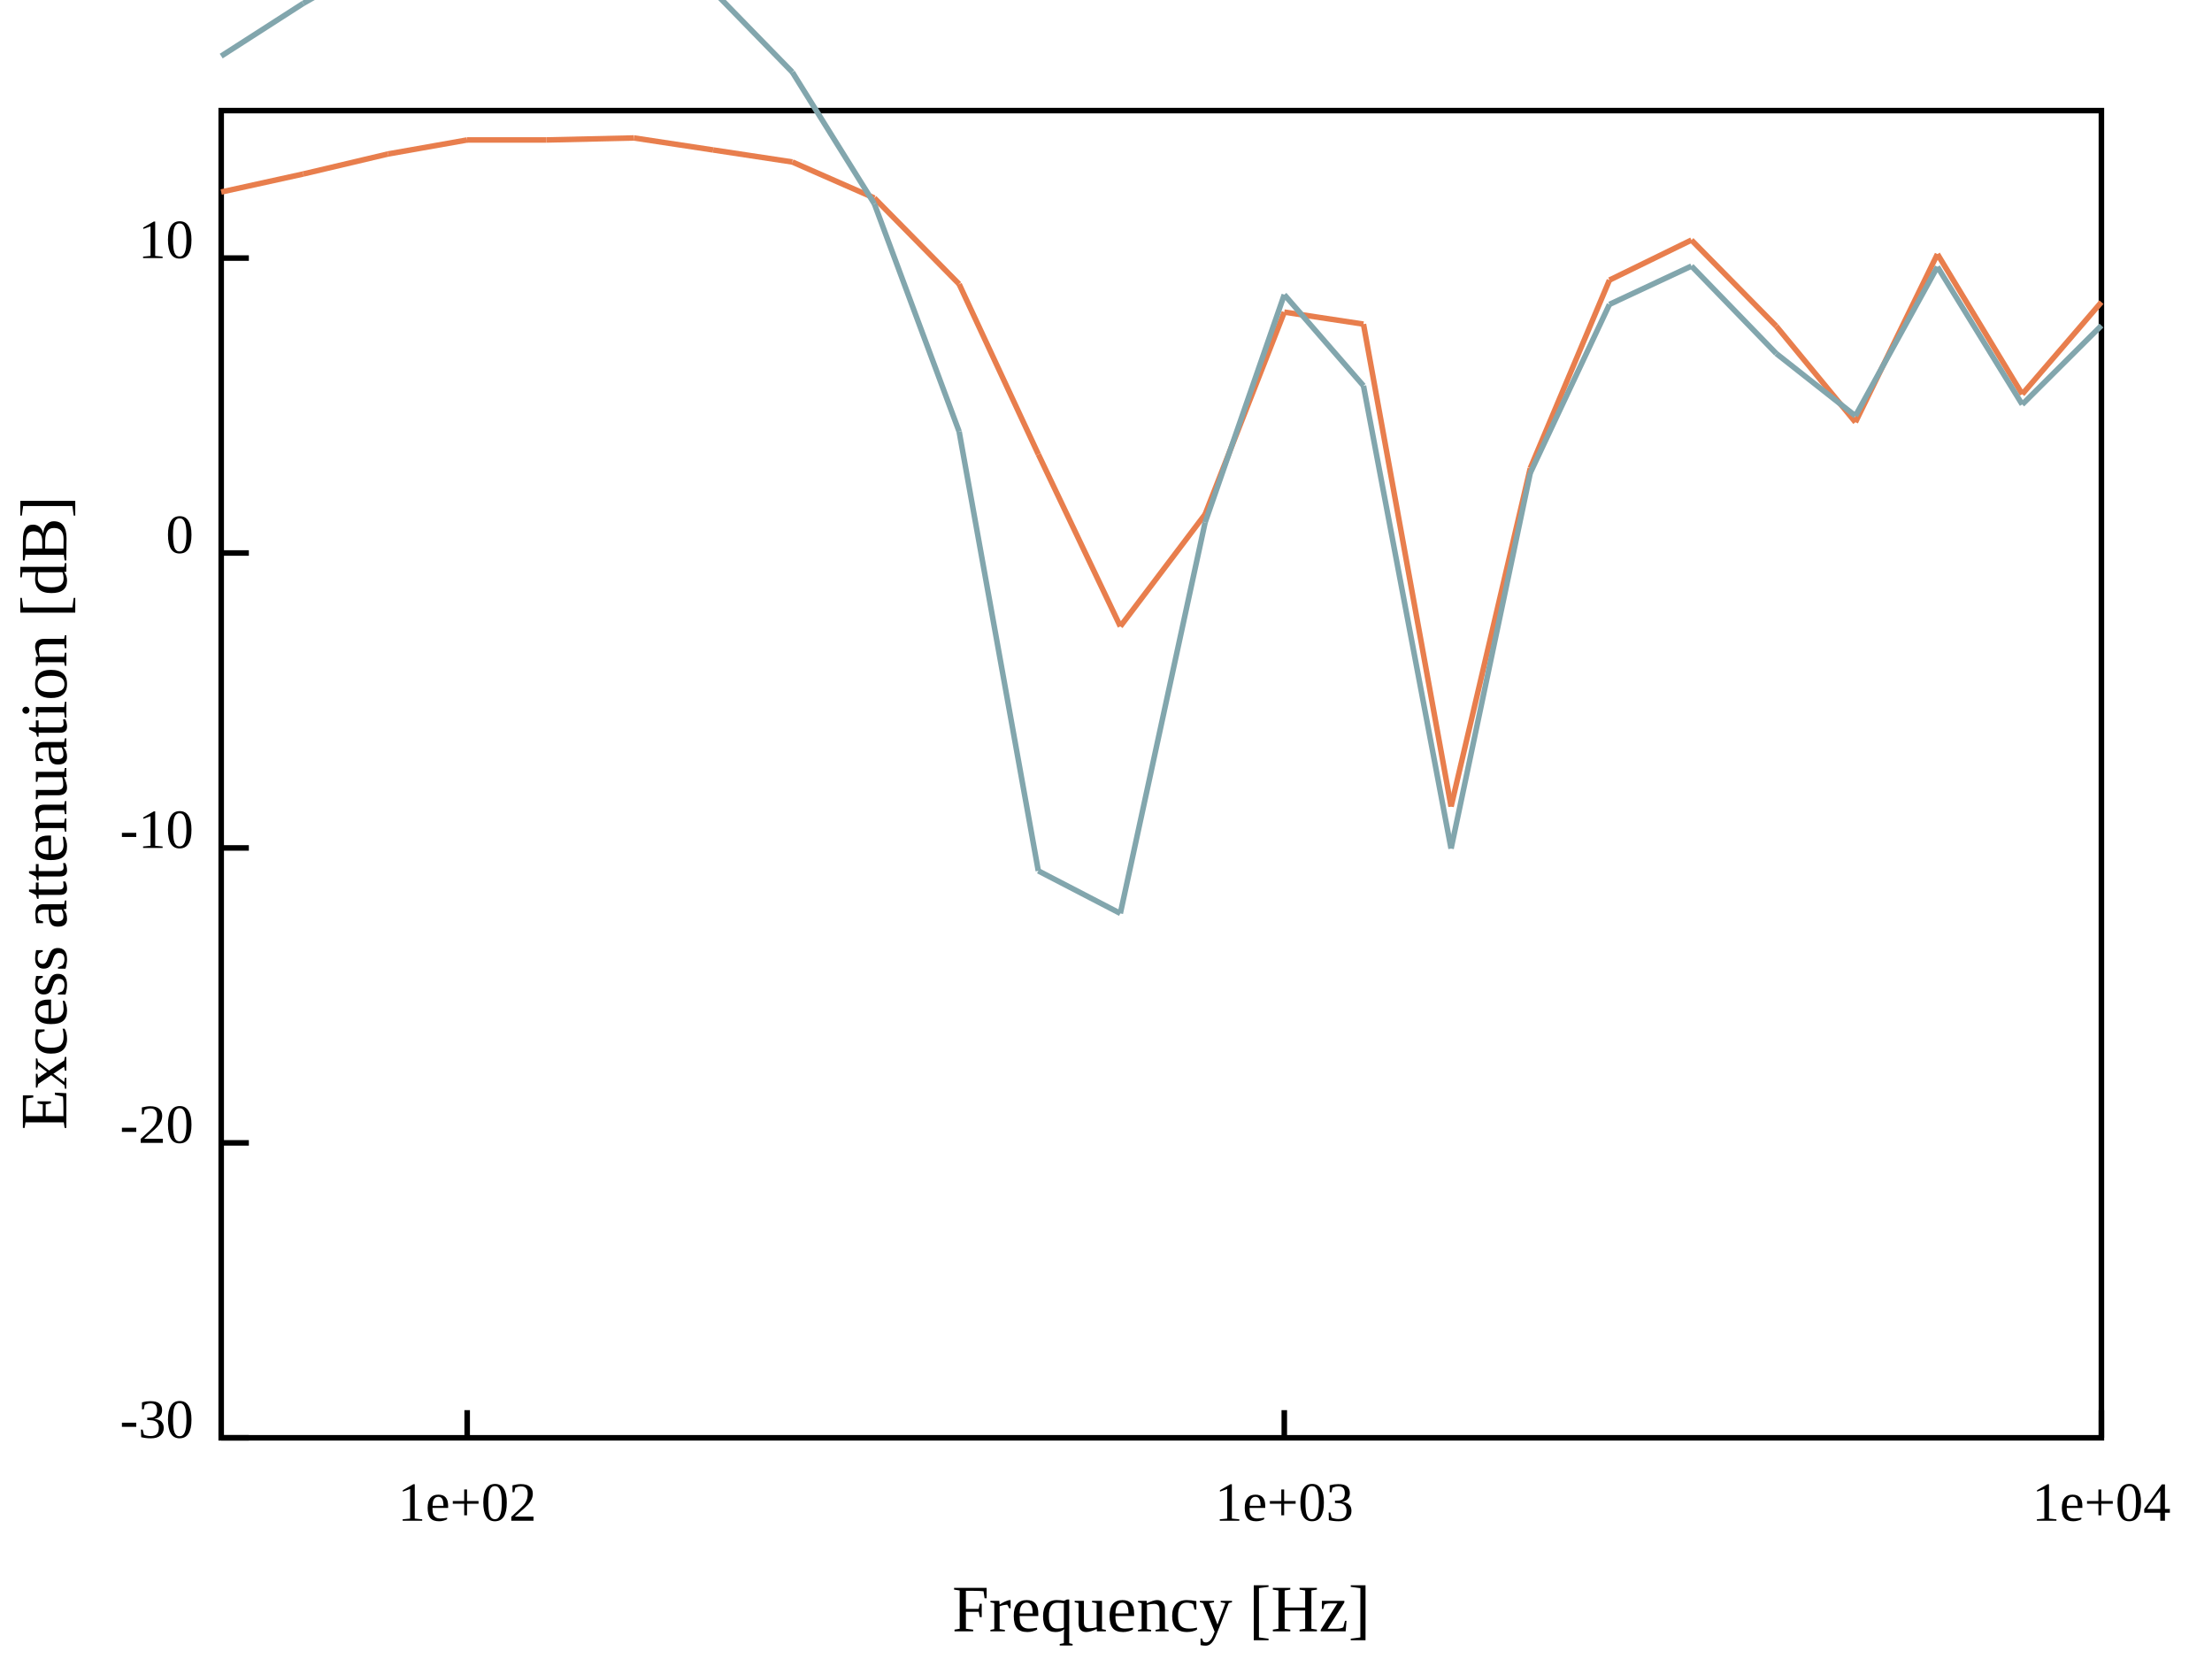
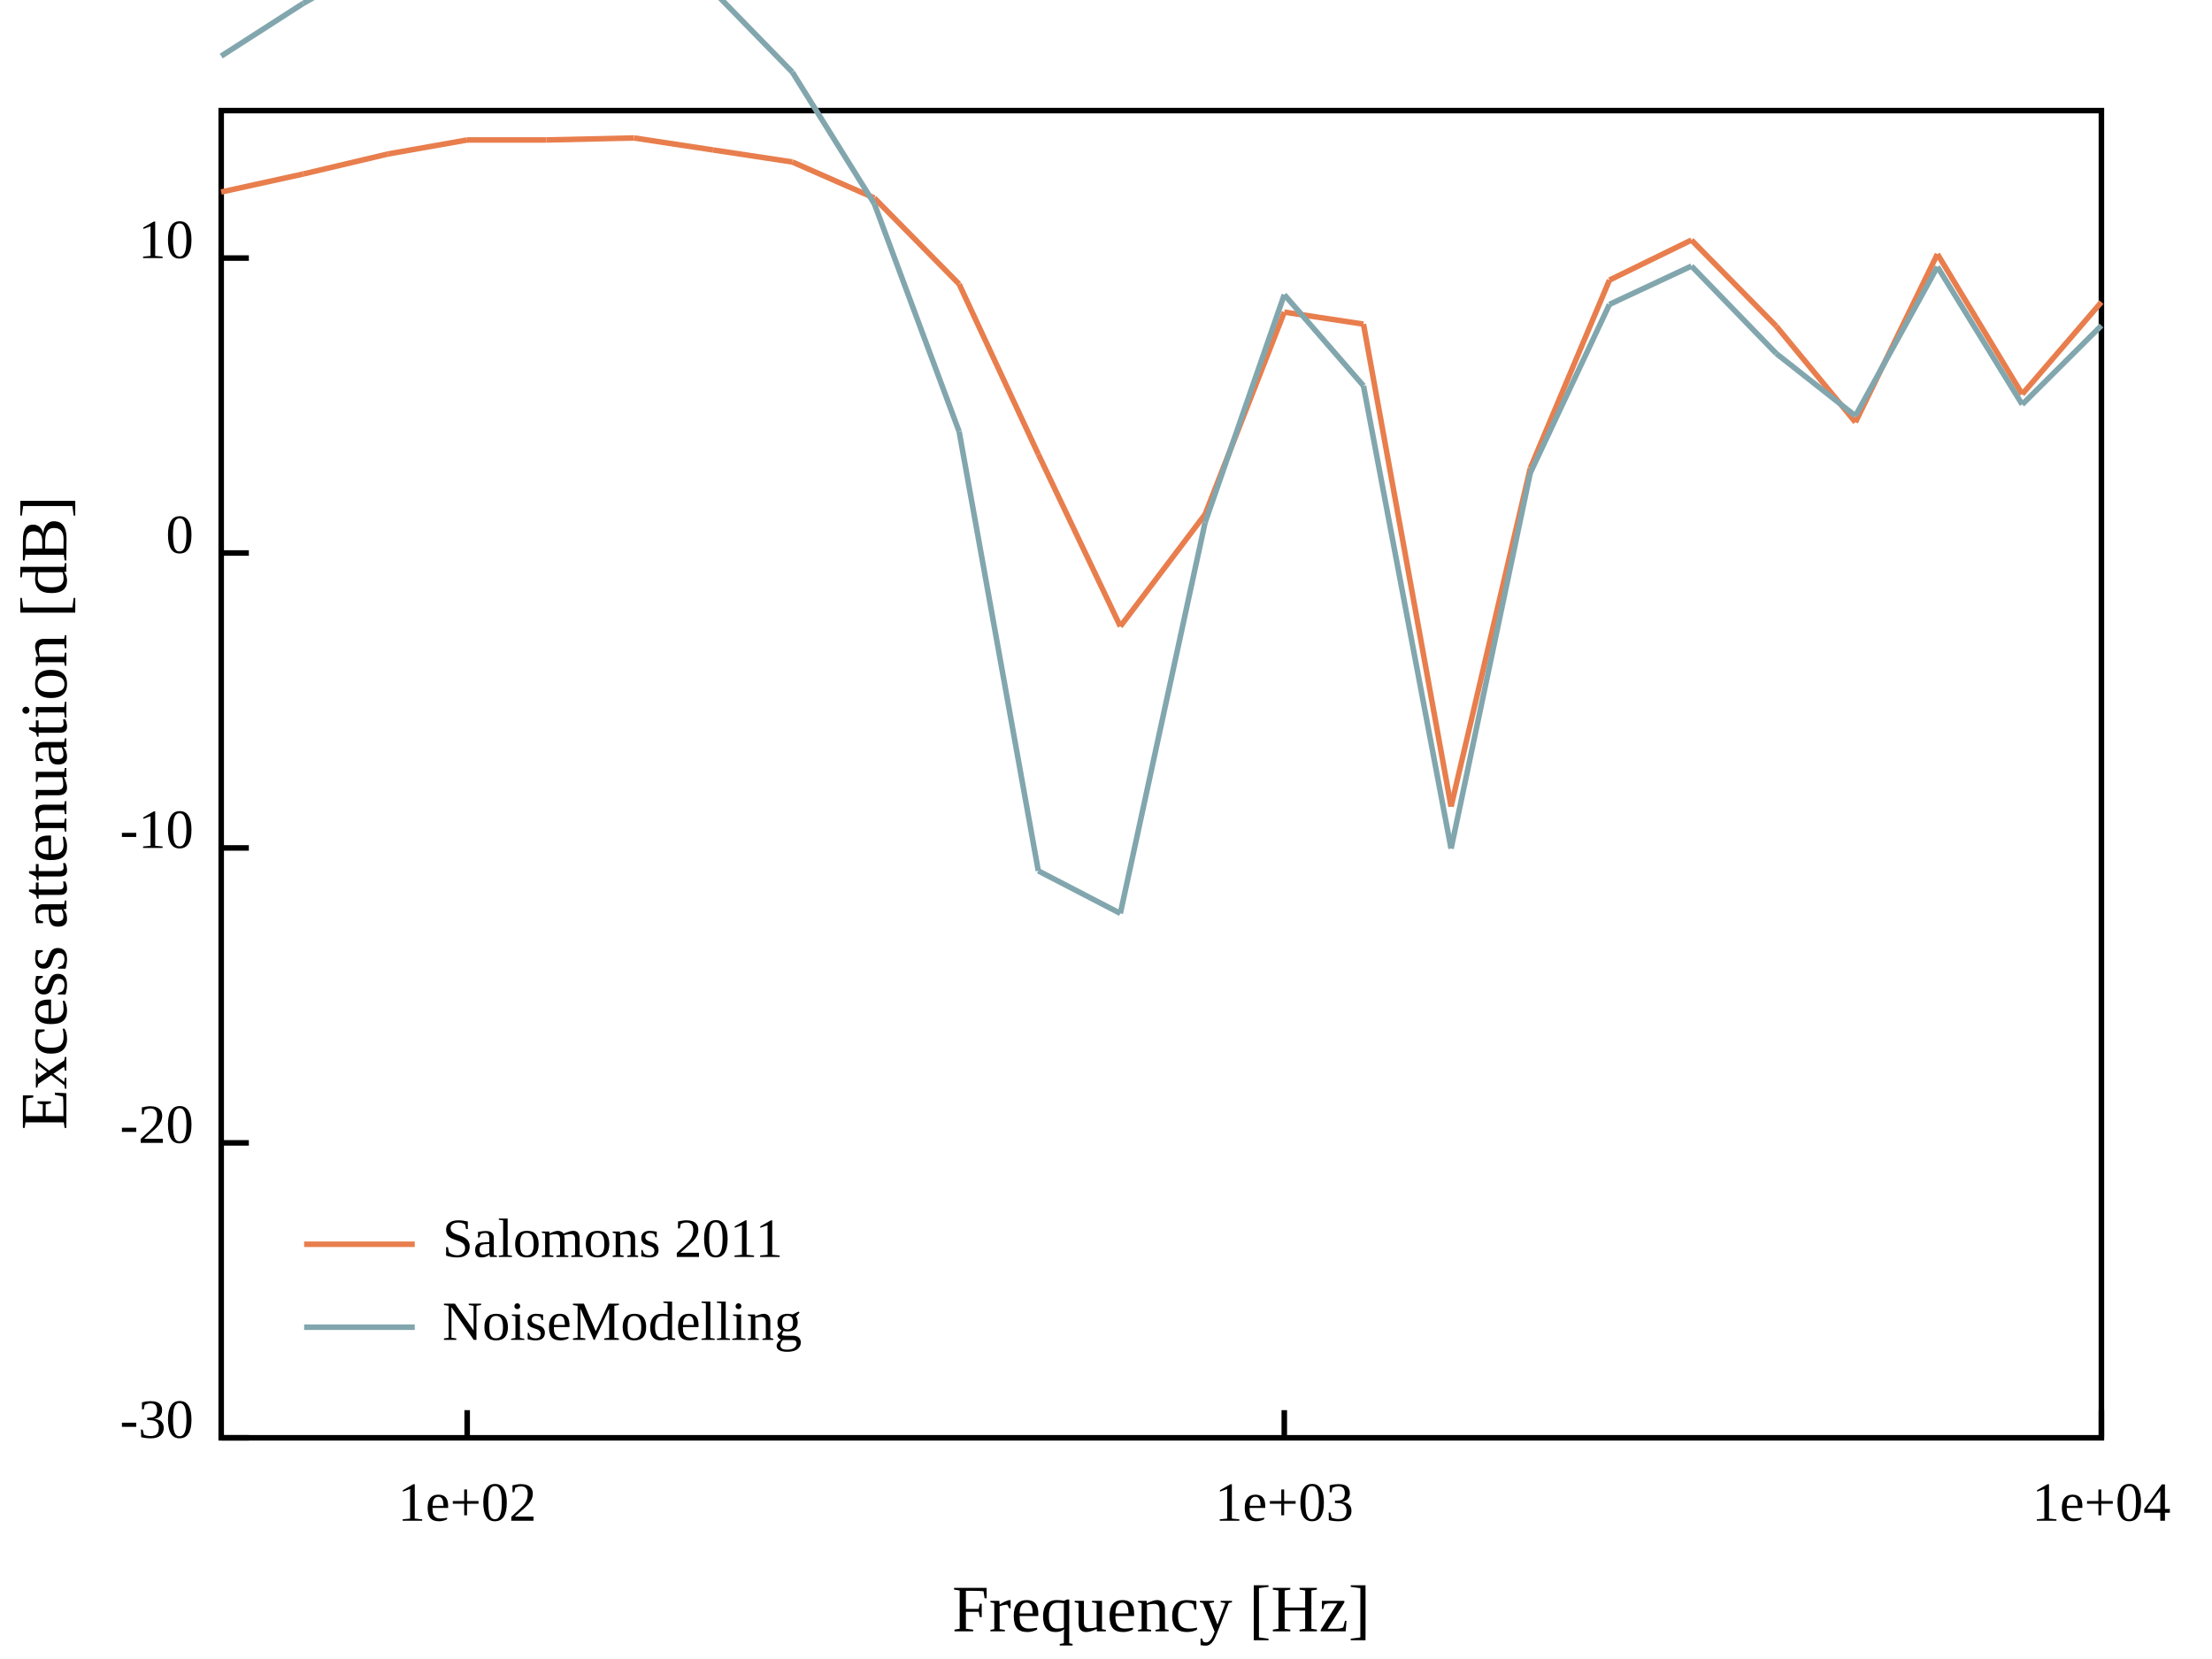
<svg height="300" width="400">
  <rect width="400" height="300" x="0" y="0" style="fill:white; stroke:none" />
  <rect width="340" height="240" x="40" y="20" style="fill:none; stroke-width:1;stroke:black" />
  <line x1="40" y1="260" x2="45" y2="260" style="fill:none; stroke-width:1; stroke:black" />
  <text x="35" y="260" text-anchor="end" style="stroke:none; fill:black; font-size:smaller">-30</text>
  <line x1="40" y1="206.667" x2="45" y2="206.667" style="fill:none; stroke-width:1; stroke:black" />
  <text x="35" y="206.667" text-anchor="end" style="stroke:none; fill:black; font-size:smaller">-20</text>
  <line x1="40" y1="153.333" x2="45" y2="153.333" style="fill:none; stroke-width:1; stroke:black" />
  <text x="35" y="153.333" text-anchor="end" style="stroke:none; fill:black; font-size:smaller">-10</text>
  <line x1="40" y1="100" x2="45" y2="100" style="fill:none; stroke-width:1; stroke:black" />
  <text x="35" y="100" text-anchor="end" style="stroke:none; fill:black; font-size:smaller">0</text>
  <line x1="40" y1="46.667" x2="45" y2="46.667" style="fill:none; stroke-width:1; stroke:black" />
  <text x="35" y="46.667" text-anchor="end" style="stroke:none; fill:black; font-size:smaller">10</text>
  <line x1="84.48" y1="260" x2="84.48" y2="255" style="fill:none; stroke-width:1; stroke:black" />
  <text x="84.48" y="275" text-anchor="middle" style="stroke:none; fill:black; font-size:smaller">1e+02</text>
  <line x1="232.24" y1="260" x2="232.24" y2="255" style="fill:none; stroke-width:1; stroke:black" />
  <text x="232.24" y="275" text-anchor="middle" style="stroke:none; fill:black; font-size:smaller">1e+03</text>
  <line x1="380" y1="260" x2="380" y2="255" style="fill:none; stroke-width:1; stroke:black" />
  <text x="380" y="275" text-anchor="middle" style="stroke:none; fill:black; font-size:smaller">1e+04</text>
  <line x1="40" y1="34.721" x2="54.831" y2="31.463" style="fill:none; stroke-width:1; stroke:rgb(232,126,77)" />
  <line x1="54.831" y1="31.463" x2="70.161" y2="27.843" style="fill:none; stroke-width:1; stroke:rgb(232,126,77)" />
  <line x1="70.161" y1="27.843" x2="84.48" y2="25.309" style="fill:none; stroke-width:1; stroke:rgb(232,126,77)" />
  <line x1="84.48" y1="25.309" x2="98.8" y2="25.309" style="fill:none; stroke-width:1; stroke:rgb(232,126,77)" />
  <line x1="98.8" y1="25.309" x2="114.641" y2="24.947" style="fill:none; stroke-width:1; stroke:rgb(232,126,77)" />
  <line x1="114.641" y1="24.947" x2="128.96" y2="27.119" style="fill:none; stroke-width:1; stroke:rgb(232,126,77)" />
  <line x1="128.96" y1="27.119" x2="143.28" y2="29.291" style="fill:none; stroke-width:1; stroke:rgb(232,126,77)" />
  <line x1="143.28" y1="29.291" x2="158.11" y2="35.807" style="fill:none; stroke-width:1; stroke:rgb(232,126,77)" />
  <line x1="158.11" y1="35.807" x2="173.441" y2="51.373" style="fill:none; stroke-width:1; stroke:rgb(232,126,77)" />
  <line x1="173.441" y1="51.373" x2="187.76" y2="82.142" style="fill:none; stroke-width:1; stroke:rgb(232,126,77)" />
  <line x1="187.76" y1="82.142" x2="202.591" y2="113.273" style="fill:none; stroke-width:1; stroke:rgb(232,126,77)" />
  <line x1="202.591" y1="113.273" x2="217.921" y2="93.002" style="fill:none; stroke-width:1; stroke:rgb(232,126,77)" />
  <line x1="217.921" y1="93.002" x2="232.24" y2="56.44" style="fill:none; stroke-width:1; stroke:rgb(232,126,77)" />
  <line x1="232.24" y1="56.44" x2="246.559" y2="58.612" style="fill:none; stroke-width:1; stroke:rgb(232,126,77)" />
  <line x1="246.559" y1="58.612" x2="262.401" y2="145.852" style="fill:none; stroke-width:1; stroke:rgb(232,126,77)" />
  <line x1="262.401" y1="145.852" x2="276.72" y2="84.676" style="fill:none; stroke-width:1; stroke:rgb(232,126,77)" />
  <line x1="276.72" y1="84.676" x2="291.04" y2="50.649" style="fill:none; stroke-width:1; stroke:rgb(232,126,77)" />
  <line x1="291.04" y1="50.649" x2="305.87" y2="43.409" style="fill:none; stroke-width:1; stroke:rgb(232,126,77)" />
  <line x1="305.87" y1="43.409" x2="321.2" y2="58.974" style="fill:none; stroke-width:1; stroke:rgb(232,126,77)" />
  <line x1="321.2" y1="58.974" x2="335.52" y2="76.35" style="fill:none; stroke-width:1; stroke:rgb(232,126,77)" />
  <line x1="335.52" y1="76.35" x2="350.351" y2="45.943" style="fill:none; stroke-width:1; stroke:rgb(232,126,77)" />
  <line x1="350.351" y1="45.943" x2="365.681" y2="71.282" style="fill:none; stroke-width:1; stroke:rgb(232,126,77)" />
  <line x1="365.681" y1="71.282" x2="380" y2="54.63" style="fill:none; stroke-width:1; stroke:rgb(232,126,77)" />
  <line x1="40" y1="10.142" x2="54.831" y2="0.614" style="fill:none; stroke-width:1; stroke:rgb(130,166,173)" />
  <line x1="54.831" y1="0.614" x2="70.161" y2="-8.086" style="fill:none; stroke-width:1; stroke:rgb(130,166,173)" />
  <line x1="70.161" y1="-8.086" x2="84.48" y2="-13.724" style="fill:none; stroke-width:1; stroke:rgb(130,166,173)" />
  <line x1="84.48" y1="-13.724" x2="98.8" y2="-13.898" style="fill:none; stroke-width:1; stroke:rgb(130,166,173)" />
  <line x1="98.8" y1="-13.898" x2="114.641" y2="-10.177" style="fill:none; stroke-width:1; stroke:rgb(130,166,173)" />
  <line x1="114.641" y1="-10.177" x2="128.96" y2="-1.641" style="fill:none; stroke-width:1; stroke:rgb(130,166,173)" />
  <line x1="128.96" y1="-1.641" x2="143.28" y2="13.046" style="fill:none; stroke-width:1; stroke:rgb(130,166,173)" />
  <line x1="143.28" y1="13.046" x2="158.11" y2="36.849" style="fill:none; stroke-width:1; stroke:rgb(130,166,173)" />
  <line x1="158.11" y1="36.849" x2="173.441" y2="78.04" style="fill:none; stroke-width:1; stroke:rgb(130,166,173)" />
  <line x1="173.441" y1="78.04" x2="187.76" y2="157.481" style="fill:none; stroke-width:1; stroke:rgb(130,166,173)" />
  <line x1="187.76" y1="157.481" x2="202.591" y2="165.175" style="fill:none; stroke-width:1; stroke:rgb(130,166,173)" />
  <line x1="202.591" y1="165.175" x2="217.921" y2="94.477" style="fill:none; stroke-width:1; stroke:rgb(130,166,173)" />
  <line x1="217.921" y1="94.477" x2="232.24" y2="53.286" style="fill:none; stroke-width:1; stroke:rgb(130,166,173)" />
  <line x1="232.24" y1="53.286" x2="246.559" y2="69.762" style="fill:none; stroke-width:1; stroke:rgb(130,166,173)" />
  <line x1="246.559" y1="69.762" x2="262.401" y2="153.454" style="fill:none; stroke-width:1; stroke:rgb(130,166,173)" />
  <line x1="262.401" y1="153.454" x2="276.72" y2="85.528" style="fill:none; stroke-width:1; stroke:rgb(130,166,173)" />
  <line x1="276.72" y1="85.528" x2="291.04" y2="55.044" style="fill:none; stroke-width:1; stroke:rgb(130,166,173)" />
  <line x1="291.04" y1="55.044" x2="305.87" y2="48.112" style="fill:none; stroke-width:1; stroke:rgb(130,166,173)" />
  <line x1="305.87" y1="48.112" x2="321.2" y2="63.925" style="fill:none; stroke-width:1; stroke:rgb(130,166,173)" />
  <line x1="321.2" y1="63.925" x2="335.52" y2="75.207" style="fill:none; stroke-width:1; stroke:rgb(130,166,173)" />
  <line x1="335.52" y1="75.207" x2="350.351" y2="48.246" style="fill:none; stroke-width:1; stroke:rgb(130,166,173)" />
  <line x1="350.351" y1="48.246" x2="365.681" y2="73.14" style="fill:none; stroke-width:1; stroke:rgb(130,166,173)" />
  <line x1="365.681" y1="73.14" x2="380" y2="58.868" style="fill:none; stroke-width:1; stroke:rgb(130,166,173)" />
  <text x="210" y="295" text-anchor="middle" style="stroke:none; fill:black">Frequency [Hz]</text>
  <text x="5" y="140" transform="rotate(-90, 12, 140)" text-anchor="middle" style="stroke:none; fill:black">Excess attenuation [dB]</text>
+   <line x1="55" y1="225" x2="75" y2="225" style="fill:none; stroke-width:1; stroke:rgb(232,126,77)" />
+   <text x="80" y="225" dominant-baseline="middle" style="stroke:none; fill:black; font-size:smaller">Salomons 2011</text>
+   <line x1="55" y1="240" x2="75" y2="240" style="fill:none; stroke-width:1; stroke:rgb(130,166,173)" />
+   <text x="80" y="240" dominant-baseline="middle" style="stroke:none; fill:black; font-size:smaller">NoiseModelling</text>
</svg>
